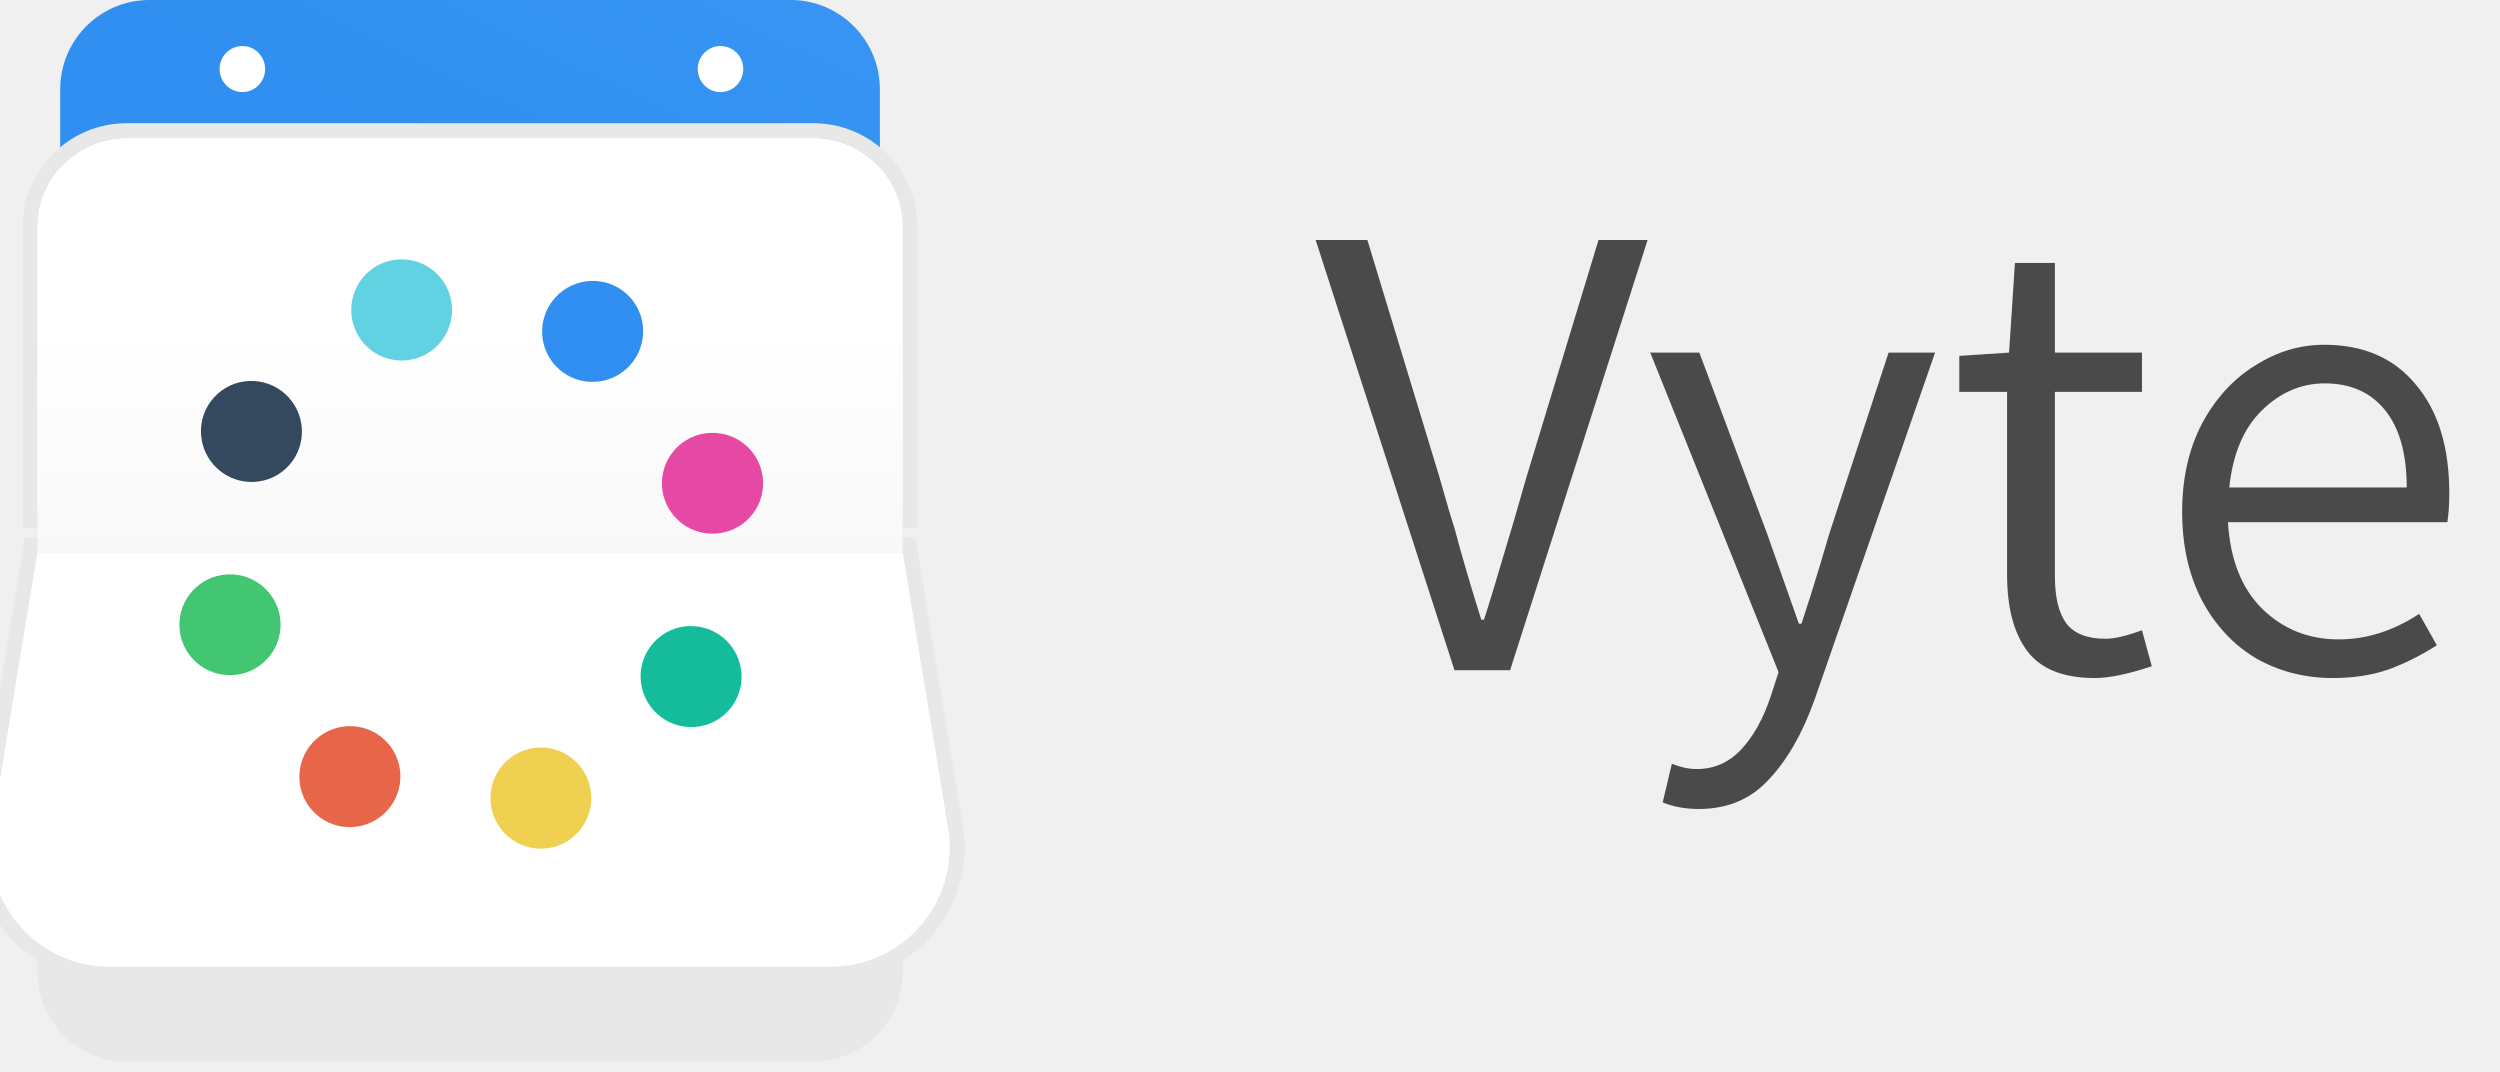
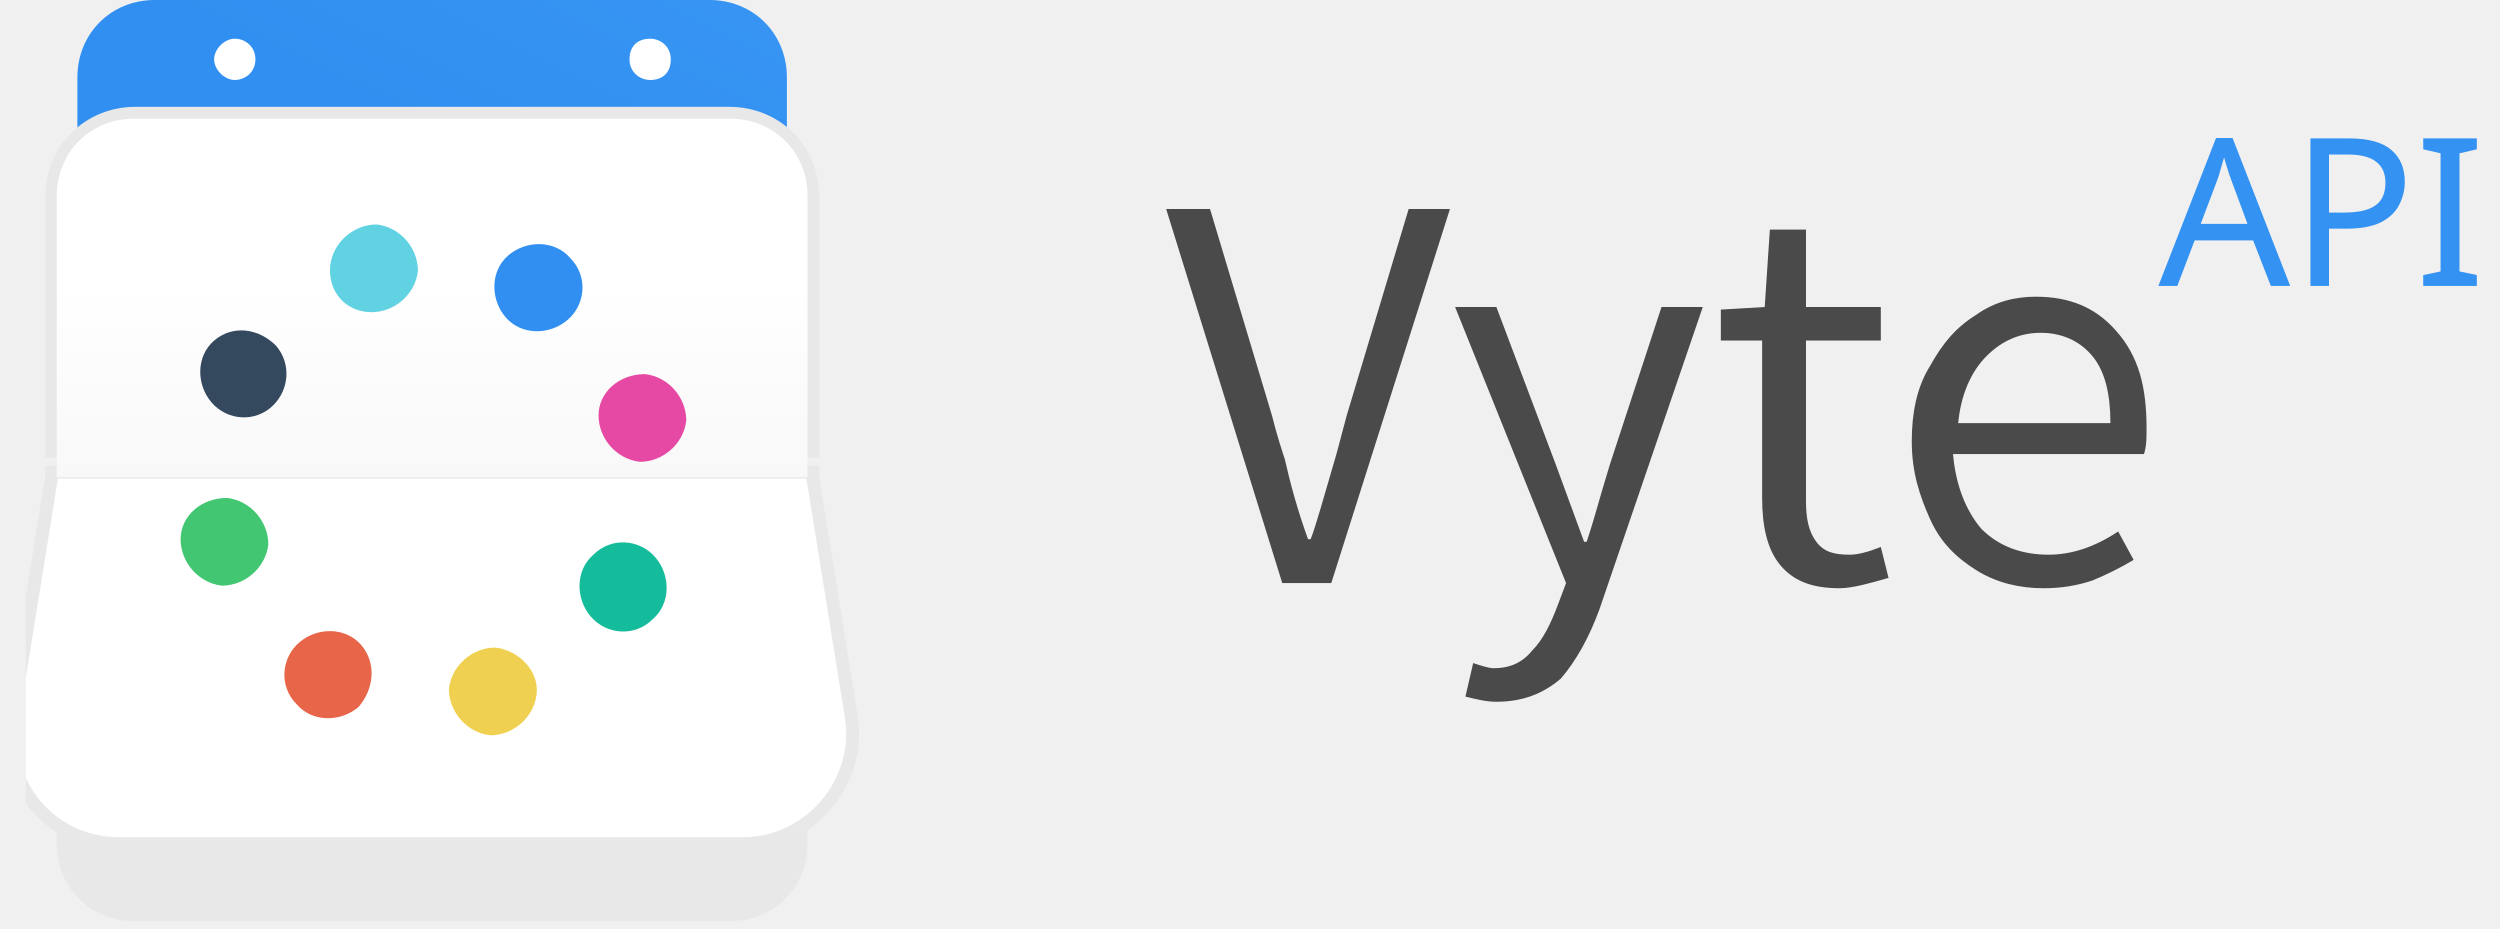
- <svg xmlns="http://www.w3.org/2000/svg" width="84" height="36" viewBox="0 0 84 36" version="1.1">
-   <g id="Canvas" fill="none">
-     <g id="Vytelogo" clip-path="url(#clip0)">
-       <g id="Vyte Copy 4 + Group">
-         <g id="Vyte Copy 4">
-           <path d="M 0.022 7.546L 1.76 7.546L 4.18 15.51C 4.415 16.346 4.583 16.918 4.686 17.226C 4.935 18.165 5.236 19.191 5.588 20.306L 5.676 20.306C 5.837 19.822 6.175 18.707 6.688 16.962L 7.106 15.51L 9.526 7.546L 11.176 7.546L 6.556 22L 4.686 22L 0.022 7.546ZM 12.892 26.664C 12.452 26.664 12.049 26.591 11.682 26.444L 11.99 25.146C 12.283 25.263 12.562 25.322 12.826 25.322C 13.413 25.322 13.911 25.102 14.322 24.662C 14.733 24.222 15.063 23.628 15.312 22.88L 15.576 22.066L 11.264 11.33L 12.914 11.33L 15.202 17.446L 16.258 20.438L 16.346 20.438C 16.551 19.822 16.764 19.147 16.984 18.414L 17.27 17.446L 19.272 11.33L 20.834 11.33L 16.786 22.99C 16.375 24.134 15.862 25.029 15.246 25.674C 14.645 26.334 13.86 26.664 12.892 26.664ZM 26.202 22.264C 25.146 22.264 24.39 21.963 23.936 21.362C 23.481 20.761 23.254 19.903 23.254 18.788L 23.254 12.65L 21.648 12.65L 21.648 11.44L 23.32 11.33L 23.518 8.316L 24.86 8.316L 24.86 11.33L 27.786 11.33L 27.786 12.65L 24.86 12.65L 24.86 18.832C 24.86 19.536 24.984 20.064 25.234 20.416C 25.498 20.768 25.938 20.944 26.554 20.944C 26.862 20.944 27.272 20.849 27.786 20.658L 28.116 21.868C 27.324 22.132 26.686 22.264 26.202 22.264ZM 38.112 16.06C 38.112 16.441 38.09 16.764 38.046 17.028L 30.676 17.028C 30.749 18.275 31.13 19.243 31.82 19.932C 32.524 20.621 33.382 20.966 34.394 20.966C 35.332 20.966 36.234 20.68 37.1 20.108L 37.694 21.164C 37.166 21.501 36.623 21.773 36.066 21.978C 35.508 22.169 34.885 22.264 34.196 22.264C 33.257 22.264 32.399 22.044 31.622 21.604C 30.859 21.149 30.25 20.497 29.796 19.646C 29.356 18.795 29.136 17.805 29.136 16.676C 29.136 15.561 29.356 14.579 29.796 13.728C 30.25 12.877 30.844 12.225 31.578 11.77C 32.311 11.301 33.088 11.066 33.91 11.066C 35.23 11.066 36.256 11.513 36.99 12.408C 37.738 13.288 38.112 14.505 38.112 16.06ZM 36.682 15.862C 36.682 14.733 36.44 13.867 35.956 13.266C 35.472 12.665 34.797 12.364 33.932 12.364C 33.14 12.364 32.436 12.665 31.82 13.266C 31.204 13.867 30.837 14.733 30.72 15.862L 36.682 15.862Z" transform="translate(44.1841 0.517822)" fill="#4A4A4A" />
+ <svg xmlns="http://www.w3.org/2000/svg" xmlns:xlink="http://www.w3.org/1999/xlink" version="1.1" id="Calque_1" x="0px" y="0px" viewBox="0 0 96.9 36" style="enable-background:new 0 0 96.9 36;" xml:space="preserve">
+   <style type="text/css">
+ 	.st0{clip-path:url(#SVGID_2_);}
+ 	.st1{fill:#4A4A4A;}
+ 	.st2{fill-rule:evenodd;clip-rule:evenodd;fill:url(#SVGID_3_);}
+ 	.st3{fill-rule:evenodd;clip-rule:evenodd;fill:#FFFFFF;}
+ 	.st4{fill-rule:evenodd;clip-rule:evenodd;fill:#E8E8E8;}
+ 	.st5{fill:none;stroke:#E8E8E8;stroke-width:0.5;stroke-miterlimit:8;}
+ 	.st6{fill-rule:evenodd;clip-rule:evenodd;fill:url(#SVGID_4_);}
+ 	.st7{fill:none;stroke:#E8E8E8;}
+ 	.st8{fill-rule:evenodd;clip-rule:evenodd;fill:url(#SVGID_5_);}
+ 	.st9{fill-rule:evenodd;clip-rule:evenodd;fill:#F0D050;}
+ 	.st10{fill-rule:evenodd;clip-rule:evenodd;fill:#E76548;}
+ 	.st11{fill-rule:evenodd;clip-rule:evenodd;fill:#42C671;}
+ 	.st12{fill-rule:evenodd;clip-rule:evenodd;fill:#35495E;}
+ 	.st13{fill-rule:evenodd;clip-rule:evenodd;fill:#60D2E2;}
+ 	.st14{fill-rule:evenodd;clip-rule:evenodd;fill:#308FF0;}
+ 	.st15{fill-rule:evenodd;clip-rule:evenodd;fill:#E549A3;}
+ 	.st16{fill-rule:evenodd;clip-rule:evenodd;fill:#14BC9B;}
+ 	.st17{fill:#3492F2;}
+ 	.st18{font-family:'ElliotSans-Medium';}
+ 	.st19{font-size:8px;}
+ </style>
+   <g id="Canvas">
+     <g>
+       <defs>
+         <rect id="SVGID_1_" x="1" width="83.2" height="35.7" />
+       </defs>
+       <clipPath id="SVGID_2_">
+         <use xlink:href="#SVGID_1_" style="overflow:visible;" />
+       </clipPath>
+       <g id="Vytelogo" class="st0">
+         <g>
+           <g>
+             <path class="st1" d="M45.2,8.1h1.7l2.4,8c0.2,0.8,0.4,1.4,0.5,1.7c0.2,0.9,0.5,2,0.9,3.1h0.1c0.2-0.5,0.5-1.6,1-3.3l0.4-1.5       l2.4-8h1.6l-4.6,14.5h-1.9L45.2,8.1z M58,27.2c-0.4,0-0.8-0.1-1.2-0.2l0.3-1.3c0.3,0.1,0.6,0.2,0.8,0.2c0.6,0,1.1-0.2,1.5-0.7       c0.4-0.4,0.7-1,1-1.8l0.3-0.8l-4.3-10.7H58l2.3,6.1l1.1,3h0.1c0.2-0.6,0.4-1.3,0.6-2l0.3-1l2-6.1H66l-4,11.7       c-0.4,1.1-0.9,2-1.5,2.7C59.8,26.9,59,27.2,58,27.2z M71.3,22.8c-1.1,0-1.8-0.3-2.3-0.9c-0.5-0.6-0.7-1.5-0.7-2.6v-6.1h-1.6V12       l1.7-0.1l0.2-3H70v3h2.9v1.3H70v6.2c0,0.7,0.1,1.2,0.4,1.6c0.3,0.4,0.7,0.5,1.3,0.5c0.3,0,0.7-0.1,1.2-0.3l0.3,1.2       C72.5,22.6,71.8,22.8,71.3,22.8z M83.2,16.6c0,0.4,0,0.7-0.1,1h-7.4c0.1,1.2,0.5,2.2,1.1,2.9c0.7,0.7,1.6,1,2.6,1       c0.9,0,1.8-0.3,2.7-0.9l0.6,1.1c-0.5,0.3-1.1,0.6-1.6,0.8c-0.6,0.2-1.2,0.3-1.9,0.3c-0.9,0-1.8-0.2-2.6-0.7       c-0.8-0.5-1.4-1.1-1.8-2c-0.4-0.9-0.7-1.8-0.7-3c0-1.1,0.2-2.1,0.7-2.9c0.5-0.9,1-1.5,1.8-2c0.7-0.5,1.5-0.7,2.3-0.7       c1.3,0,2.3,0.4,3.1,1.3C82.9,13.8,83.2,15,83.2,16.6z M81.8,16.4c0-1.1-0.2-2-0.7-2.6s-1.2-0.9-2-0.9c-0.8,0-1.5,0.3-2.1,0.9       c-0.6,0.6-1,1.5-1.1,2.6H81.8z" />
+           </g>
        </g>
-       </g>
-       <g id="app-logo">
-         <g id="Group 3 Copy 2">
-           <g id="Rectangle 276">
-             <path fill-rule="evenodd" clip-rule="evenodd" d="M 0 3C 0 1.343 1.343 0 3 0L 24.541 0C 26.198 0 27.541 1.343 27.541 3L 27.541 10.92C 27.541 12.577 26.198 13.92 24.541 13.92L 3 13.92C 1.343 13.92 0 12.577 0 10.92L 0 3Z" transform="translate(2.02295 13.9197) scale(1 -1)" fill="url(#paint0_linear)" />
-           </g>
-           <g id="Oval 89">
-             <path fill-rule="evenodd" clip-rule="evenodd" d="M 0.765 1.547C 1.188 1.547 1.53 1.2 1.53 0.773C 1.53 0.346 1.188 0 0.765 0C 0.343 0 0 0.346 0 0.773C 0 1.2 0.343 1.547 0.765 1.547Z" transform="translate(23.4436 3.09332) scale(1 -1)" fill="white" />
-           </g>
-           <g id="Oval 89 Copy 2">
-             <path fill-rule="evenodd" clip-rule="evenodd" d="M 0.765 1.547C 1.188 1.547 1.53 1.2 1.53 0.773C 1.53 0.346 1.188 0 0.765 0C 0.343 0 0 0.346 0 0.773C 0 1.2 0.343 1.547 0.765 1.547Z" transform="translate(7.37793 3.09332) scale(1 -1)" fill="white" />
-           </g>
-           <g id="Rectangle 248 Copy">
-             <path fill-rule="evenodd" clip-rule="evenodd" d="M 0 3C 0 1.343 1.343 0 3 0L 26.071 0C 27.728 0 29.071 1.343 29.071 3L 29.071 14.013C 29.071 15.67 27.728 17.013 26.071 17.013L 3 17.013C 1.343 17.013 0 15.67 0 14.013L 0 3Z" transform="translate(1.25781 35.668) scale(1 -1)" fill="#E8E8E8" />
-           </g>
-           <g id="Rectangle 246 Copy 4">
-             <path fill-rule="evenodd" clip-rule="evenodd" d="M 30.541 14.17L 30.329 14.17L 1.258 14.17L 1.046 14.17L 1.011 13.96L -0.517 4.691C -0.944 2.103 1.053 -0.25 3.676 -0.25L 27.91 -0.25C 30.534 -0.25 32.531 2.103 32.104 4.691L 30.576 13.96L 30.541 14.17Z" transform="translate(0 32.4794) scale(1 -1)" fill="white" />
-             <path fill-rule="evenodd" clip-rule="evenodd" d="M 30.541 14.17L 30.329 14.17L 1.258 14.17L 1.046 14.17L 1.011 13.96L -0.517 4.691C -0.944 2.103 1.053 -0.25 3.676 -0.25L 27.91 -0.25C 30.534 -0.25 32.531 2.103 32.104 4.691L 30.576 13.96L 30.541 14.17Z" stroke-width="0.5" stroke-miterlimit="8" transform="translate(0 32.4794) scale(1 -1)" stroke="#E8E8E8" />
-           </g>
-           <g id="Rectangle 246 Copy 8">
-             <path fill-rule="evenodd" clip-rule="evenodd" d="M 0 3C 0 1.343 1.343 0 3 0L 26.071 0C 27.728 0 29.071 1.343 29.071 3L 29.071 12.609L 0 12.609L 0 3Z" transform="translate(1.25781 4.63995)" fill="url(#paint1_linear)" />
-             <g mask="url(#path6_out1)" transform="translate(1.25781 4.63995)">
-               <path d="M 29.071 12.609L 29.071 3C 29.071 1.343 27.728 0 26.071 0L 3 0C 1.343 0 0 1.343 0 3L 0 12.609L 29.071 12.609Z" stroke="#E8E8E8" />
+         <g id="app-logo">
+           <g>
+             <g>
+               <linearGradient id="SVGID_3_" gradientUnits="userSpaceOnUse" x1="-914.595" y1="539.559" x2="-913.595" y2="539.559" gradientTransform="matrix(-50.048 26.2052 -51.8485 -25.2952 -17730.516 37595.633)">
+                 <stop offset="0" style="stop-color:#51A7FF" />
+                 <stop offset="1" style="stop-color:#308FF0" />
+               </linearGradient>
+               <path class="st2" d="M3,10.9c0,1.7,1.3,3,3,3h21.5c1.7,0,3-1.3,3-3V3c0-1.7-1.3-3-3-3H6C4.3,0,3,1.3,3,3V10.9z" />
            </g>
-           </g>
-           <g id="Rectangle 246 Copy 5">
-             <path fill-rule="evenodd" clip-rule="evenodd" d="M 0 3C 0 1.343 1.343 0 3 0L 26.071 0C 27.728 0 29.071 1.343 29.071 3L 29.071 13.92L 0 13.92L 0 3Z" transform="translate(1.25781 4.63995)" fill="url(#paint2_linear)" />
-           </g>
-           <g id="Group 4">
-             <g id="Group 5">
-               <g id="Path">
-                 <path fill-rule="evenodd" clip-rule="evenodd" d="M 1.694 3.4C 2.629 3.4 3.388 2.639 3.388 1.7C 3.388 0.761 2.629 0 1.694 0C 0.758 0 0 0.761 0 1.7C 0 2.639 0.758 3.4 1.694 3.4" transform="matrix(-0.99863 -0.052336 0.052336 -0.99863 19.7759 28.6021)" fill="#F0D050" />
+             <g>
+               <path class="st3" d="M25.2,1.5c0.4,0,0.8,0.3,0.8,0.8s-0.3,0.8-0.8,0.8c-0.4,0-0.8-0.3-0.8-0.8S24.7,1.5,25.2,1.5z" />
+             </g>
+             <g>
+               <path class="st3" d="M9.1,1.5c0.4,0,0.8,0.3,0.8,0.8S9.5,3.1,9.1,3.1S8.3,2.7,8.3,2.3S8.7,1.5,9.1,1.5z" />
+             </g>
+             <g>
+               <path class="st4" d="M2.2,32.7c0,1.7,1.3,3,3,3h23.1c1.7,0,3-1.3,3-3v-11c0-1.7-1.3-3-3-3H5.2c-1.7,0-3,1.3-3,3V32.7z" />
+             </g>
+             <g>
+               <path class="st3" d="M31.5,18.3h-0.2H2.2H2l0,0.2l-1.5,9.3C0,30.4,2,32.7,4.6,32.7h24.2c2.6,0,4.6-2.4,4.2-4.9l-1.5-9.3        L31.5,18.3z" />
+               <path class="st5" d="M31.5,18.3h-0.2H2.2H2l0,0.2l-1.5,9.3C0,30.4,2,32.7,4.6,32.7h24.2c2.6,0,4.6-2.4,4.2-4.9l-1.5-9.3        L31.5,18.3z" />
+             </g>
+             <g>
+               <linearGradient id="SVGID_4_" gradientUnits="userSpaceOnUse" x1="-839.94" y1="617.104" x2="-838.94" y2="617.104" gradientTransform="matrix(0 6.8454 15.7822 0 -9722.506 5760.155)">
+                 <stop offset="0" style="stop-color:#FFFFFF" />
+                 <stop offset="1" style="stop-color:#F8F8F8" />
+               </linearGradient>
+               <path class="st6" d="M2.2,7.6c0-1.7,1.3-3,3-3h23.1c1.7,0,3,1.3,3,3v9.6H2.2V7.6z" />
+               <g transform="translate(1.25781 4.63995)">
+                 <path class="st7" d="M30,12.6V3c0-1.7-1.3-3-3-3H4C2.3,0,1,1.3,1,3v9.6H30z" />
              </g>
-               <g id="Path_2">
-                 <path fill-rule="evenodd" clip-rule="evenodd" d="M 1.694 3.4C 2.629 3.4 3.388 2.639 3.388 1.7C 3.388 0.761 2.629 0 1.694 0C 0.758 0 0 0.761 0 1.7C 0 2.639 0.758 3.4 1.694 3.4" transform="matrix(-0.669131 -0.743145 0.743145 -0.669131 11.626 28.491)" fill="#E76548" />
-               </g>
-               <g id="Path_3">
-                 <path fill-rule="evenodd" clip-rule="evenodd" d="M 1.694 3.4C 2.629 3.4 3.388 2.639 3.388 1.7C 3.388 0.761 2.629 0 1.694 0C 0.758 0 0 0.761 0 1.7C 0 2.639 0.758 3.4 1.694 3.4" transform="matrix(0.052336 -0.99863 0.99863 0.052336 5.94141 22.5945)" fill="#42C671" />
-               </g>
-               <g id="Path_4">
-                 <path fill-rule="evenodd" clip-rule="evenodd" d="M 3.388 1.7C 3.388 0.761 2.629 0 1.694 0C 0.758 0 0 0.761 0 1.7C 0 2.639 0.758 3.4 1.694 3.4C 2.629 3.4 3.388 2.639 3.388 1.7Z" transform="matrix(0.743145 -0.669131 0.669131 0.743145 6.052 14.3668)" fill="#35495E" />
-               </g>
-               <g id="Path_5">
-                 <path fill-rule="evenodd" clip-rule="evenodd" d="M 1.694 3.4C 2.629 3.4 3.388 2.639 3.388 1.7C 3.388 0.761 2.629 0 1.694 0C 0.758 0 0 0.761 0 1.7C 0 2.639 0.758 3.4 1.694 3.4" transform="matrix(0.99863 0.052336 -0.052336 0.99863 11.8931 8.62738)" fill="#60D2E2" />
-               </g>
-               <g id="Path_6">
-                 <path fill-rule="evenodd" clip-rule="evenodd" d="M 1.694 3.4C 2.629 3.4 3.388 2.639 3.388 1.7C 3.388 0.761 2.629 0 1.694 0C 0.758 0 0 0.761 0 1.7C 0 2.639 0.758 3.4 1.694 3.4" transform="matrix(0.669131 0.743145 -0.743145 0.669131 20.0427 8.7384)" fill="#308FF0" />
-               </g>
-               <g id="Path_7">
-                 <path fill-rule="evenodd" clip-rule="evenodd" d="M 1.694 3.4C 2.629 3.4 3.388 2.639 3.388 1.7C 3.388 0.761 2.629 0 1.694 0C 0.758 0 0 0.761 0 1.7C 0 2.639 0.758 3.4 1.694 3.4" transform="matrix(-0.052336 0.99863 -0.99863 -0.052336 25.7275 14.6349)" fill="#E549A3" />
-               </g>
-               <g id="Path_8">
-                 <path fill-rule="evenodd" clip-rule="evenodd" d="M 1.694 3.4C 2.629 3.4 3.388 2.639 3.388 1.7C 3.388 0.761 2.629 0 1.694 0C 0.758 0 0 0.761 0 1.7C 0 2.639 0.758 3.4 1.694 3.4" transform="matrix(-0.743145 0.669131 -0.669131 -0.743145 25.6169 22.8627)" fill="#14BC9B" />
+             </g>
+             <g>
+               <linearGradient id="SVGID_5_" gradientUnits="userSpaceOnUse" x1="-847.105" y1="617.104" x2="-846.105" y2="617.104" gradientTransform="matrix(0 7.5568 15.7822 0 -9722.506 6412.404)">
+                 <stop offset="0" style="stop-color:#FFFFFF" />
+                 <stop offset="1" style="stop-color:#F8F8F8" />
+               </linearGradient>
+               <path class="st8" d="M2.2,7.6c0-1.7,1.3-3,3-3h23.1c1.7,0,3,1.3,3,3v10.9H2.2V7.6z" />
+             </g>
+             <g>
+               <g>
+                 <g id="Path">
+                   <path class="st9" d="M19.2,25.1c-0.9,0-1.7,0.7-1.8,1.6c0,0.9,0.7,1.7,1.6,1.8c0.9,0,1.7-0.7,1.8-1.6          C20.9,26,20.1,25.2,19.2,25.1" />
+                 </g>
+                 <g id="Path_2">
+                   <path class="st10" d="M14,25c-0.6-0.7-1.7-0.7-2.4-0.1c-0.7,0.6-0.8,1.7-0.1,2.4c0.6,0.7,1.7,0.7,2.4,0.1          C14.5,26.7,14.6,25.7,14,25" />
+                 </g>
+                 <g id="Path_3">
+                   <path class="st11" d="M10.4,21.1c0-0.9-0.7-1.7-1.6-1.8C7.8,19.3,7,20,7,20.9c0,0.9,0.7,1.7,1.6,1.8          C9.5,22.7,10.3,22,10.4,21.1" />
+                 </g>
+                 <g id="Path_4">
+                   <path class="st12" d="M10.7,13.4C10,12.7,9,12.6,8.3,13.2c-0.7,0.6-0.7,1.7-0.1,2.4c0.6,0.7,1.7,0.8,2.4,0.1          C11.2,15.1,11.3,14.1,10.7,13.4z" />
+                 </g>
+                 <g id="Path_5">
+                   <path class="st13" d="M14.4,12.1c0.9,0,1.7-0.7,1.8-1.6c0-0.9-0.7-1.7-1.6-1.8c-0.9,0-1.7,0.7-1.8,1.6          C12.7,11.3,13.4,12.1,14.4,12.1" />
+                 </g>
+                 <g id="Path_6">
+                   <path class="st14" d="M19.6,12.3c0.6,0.7,1.7,0.7,2.4,0.1c0.7-0.6,0.8-1.7,0.1-2.4c-0.6-0.7-1.7-0.7-2.4-0.1          C19,10.5,19,11.6,19.6,12.3" />
+                 </g>
+                 <g id="Path_7">
+                   <path class="st15" d="M23.2,16.1c0,0.9,0.7,1.7,1.6,1.8c0.9,0,1.7-0.7,1.8-1.6c0-0.9-0.7-1.7-1.6-1.8          C24,14.5,23.2,15.2,23.2,16.1" />
+                 </g>
+                 <g id="Path_8">
+                   <path class="st16" d="M23,21.5c-0.7,0.6-0.7,1.7-0.1,2.4c0.6,0.7,1.7,0.8,2.4,0.1c0.7-0.6,0.7-1.7,0.1-2.4          C24.8,20.9,23.7,20.8,23,21.5" />
+                 </g>
              </g>
            </g>
          </g>
        </g>
      </g>
    </g>
  </g>
-   <defs>
-     <linearGradient id="paint0_linear" x2="1" gradientUnits="userSpaceOnUse" gradientTransform="matrix(-50.048 -26.2052 51.8485 -25.2952 46.6323 42.5574)">
-       <stop stop-color="#51A7FF" />
-       <stop offset="1" stop-color="#308FF0" />
-     </linearGradient>
-     <linearGradient id="paint1_linear" x2="1" gradientUnits="userSpaceOnUse" gradientTransform="matrix(0 6.84543 -15.7822 0 14.5355 5.76395)">
-       <stop stop-color="white" />
-       <stop offset="1" stop-color="#F8F8F8" />
-     </linearGradient>
-     <linearGradient id="paint2_linear" x2="1" gradientUnits="userSpaceOnUse" gradientTransform="matrix(0 7.5568 -15.7822 0 14.5355 6.36293)">
-       <stop stop-color="white" />
-       <stop offset="1" stop-color="#F8F8F8" />
-     </linearGradient>
-     <clipPath id="clip0">
-       <rect width="83.184" height="35.668" fill="white" />
-     </clipPath>
-     <mask id="path6_out1" maskUnits="userSpaceOnUse" x="-1" y="-1" width="31" height="15" fill="black">
-       <rect fill="white" x="-1" y="-1" width="31" height="15" />
-       <path fill-rule="evenodd" clip-rule="evenodd" d="M 0 3C 0 1.343 1.343 0 3 0L 26.071 0C 27.728 0 29.071 1.343 29.071 3L 29.071 12.609L 0 12.609L 0 3Z" />
-     </mask>
-   </defs>
+   <text transform="matrix(1 0 0 1 83.6586 11.0831)" class="st17 st18 st19">API</text>
</svg>
